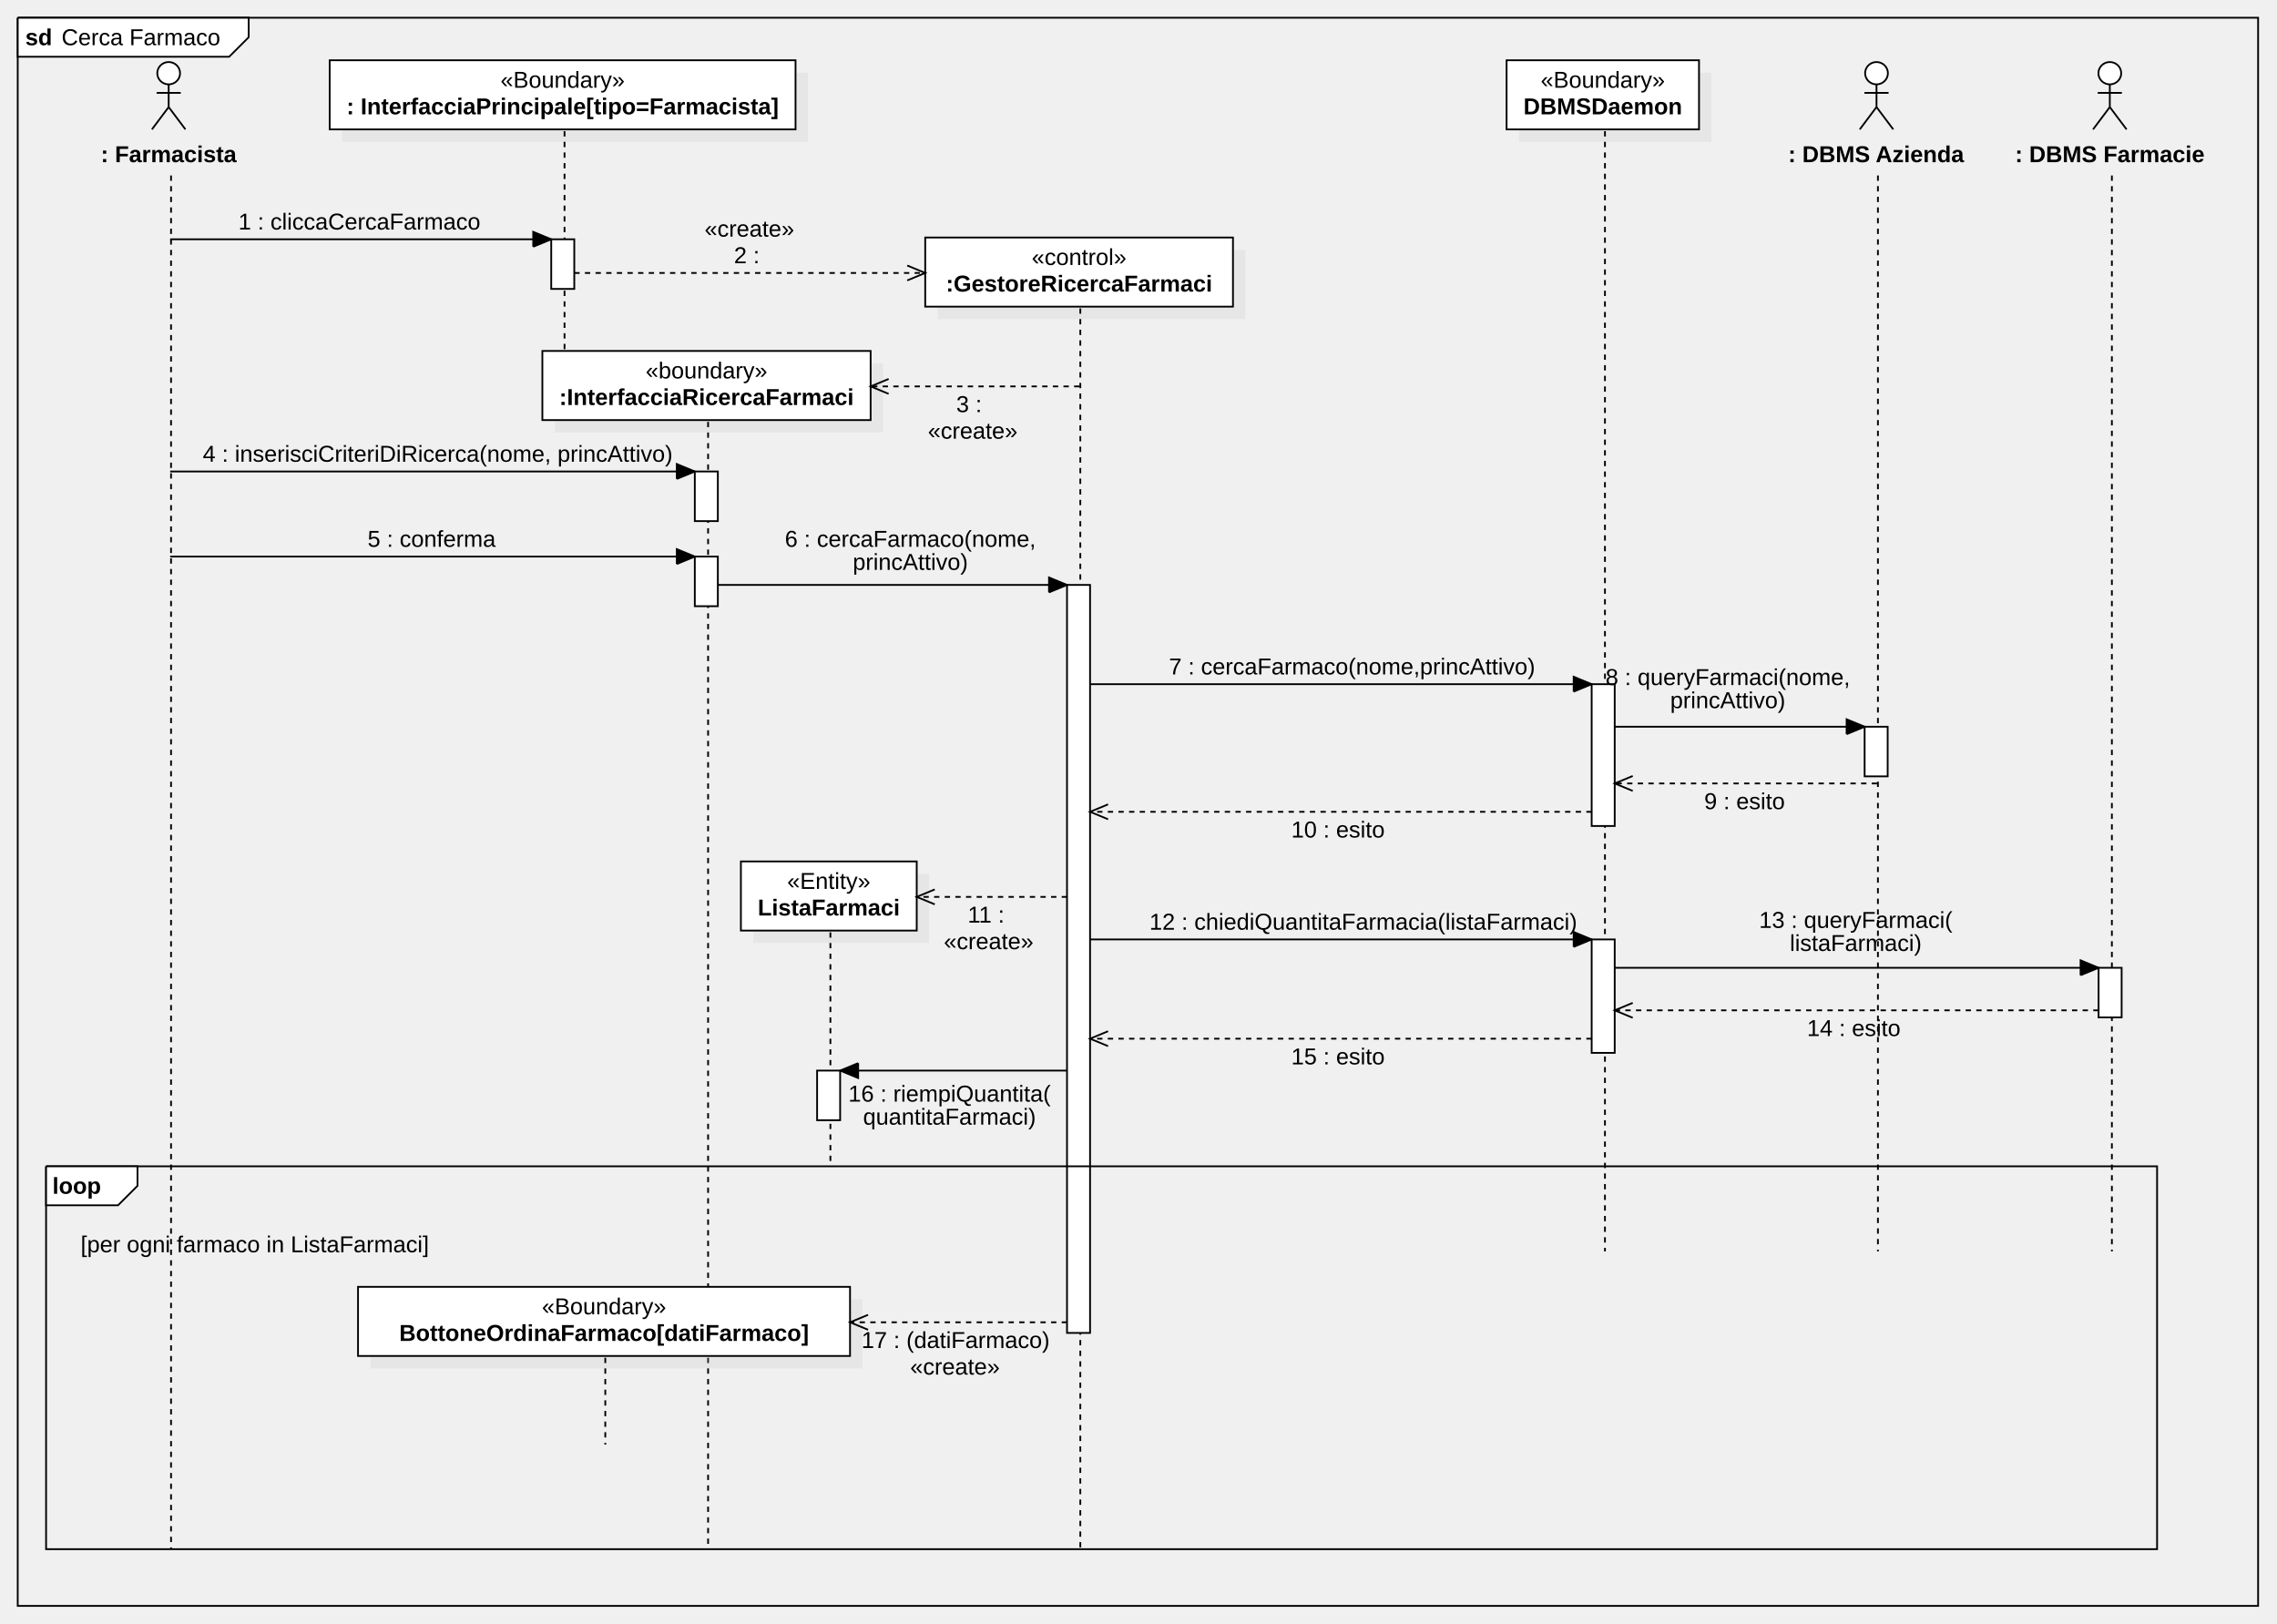
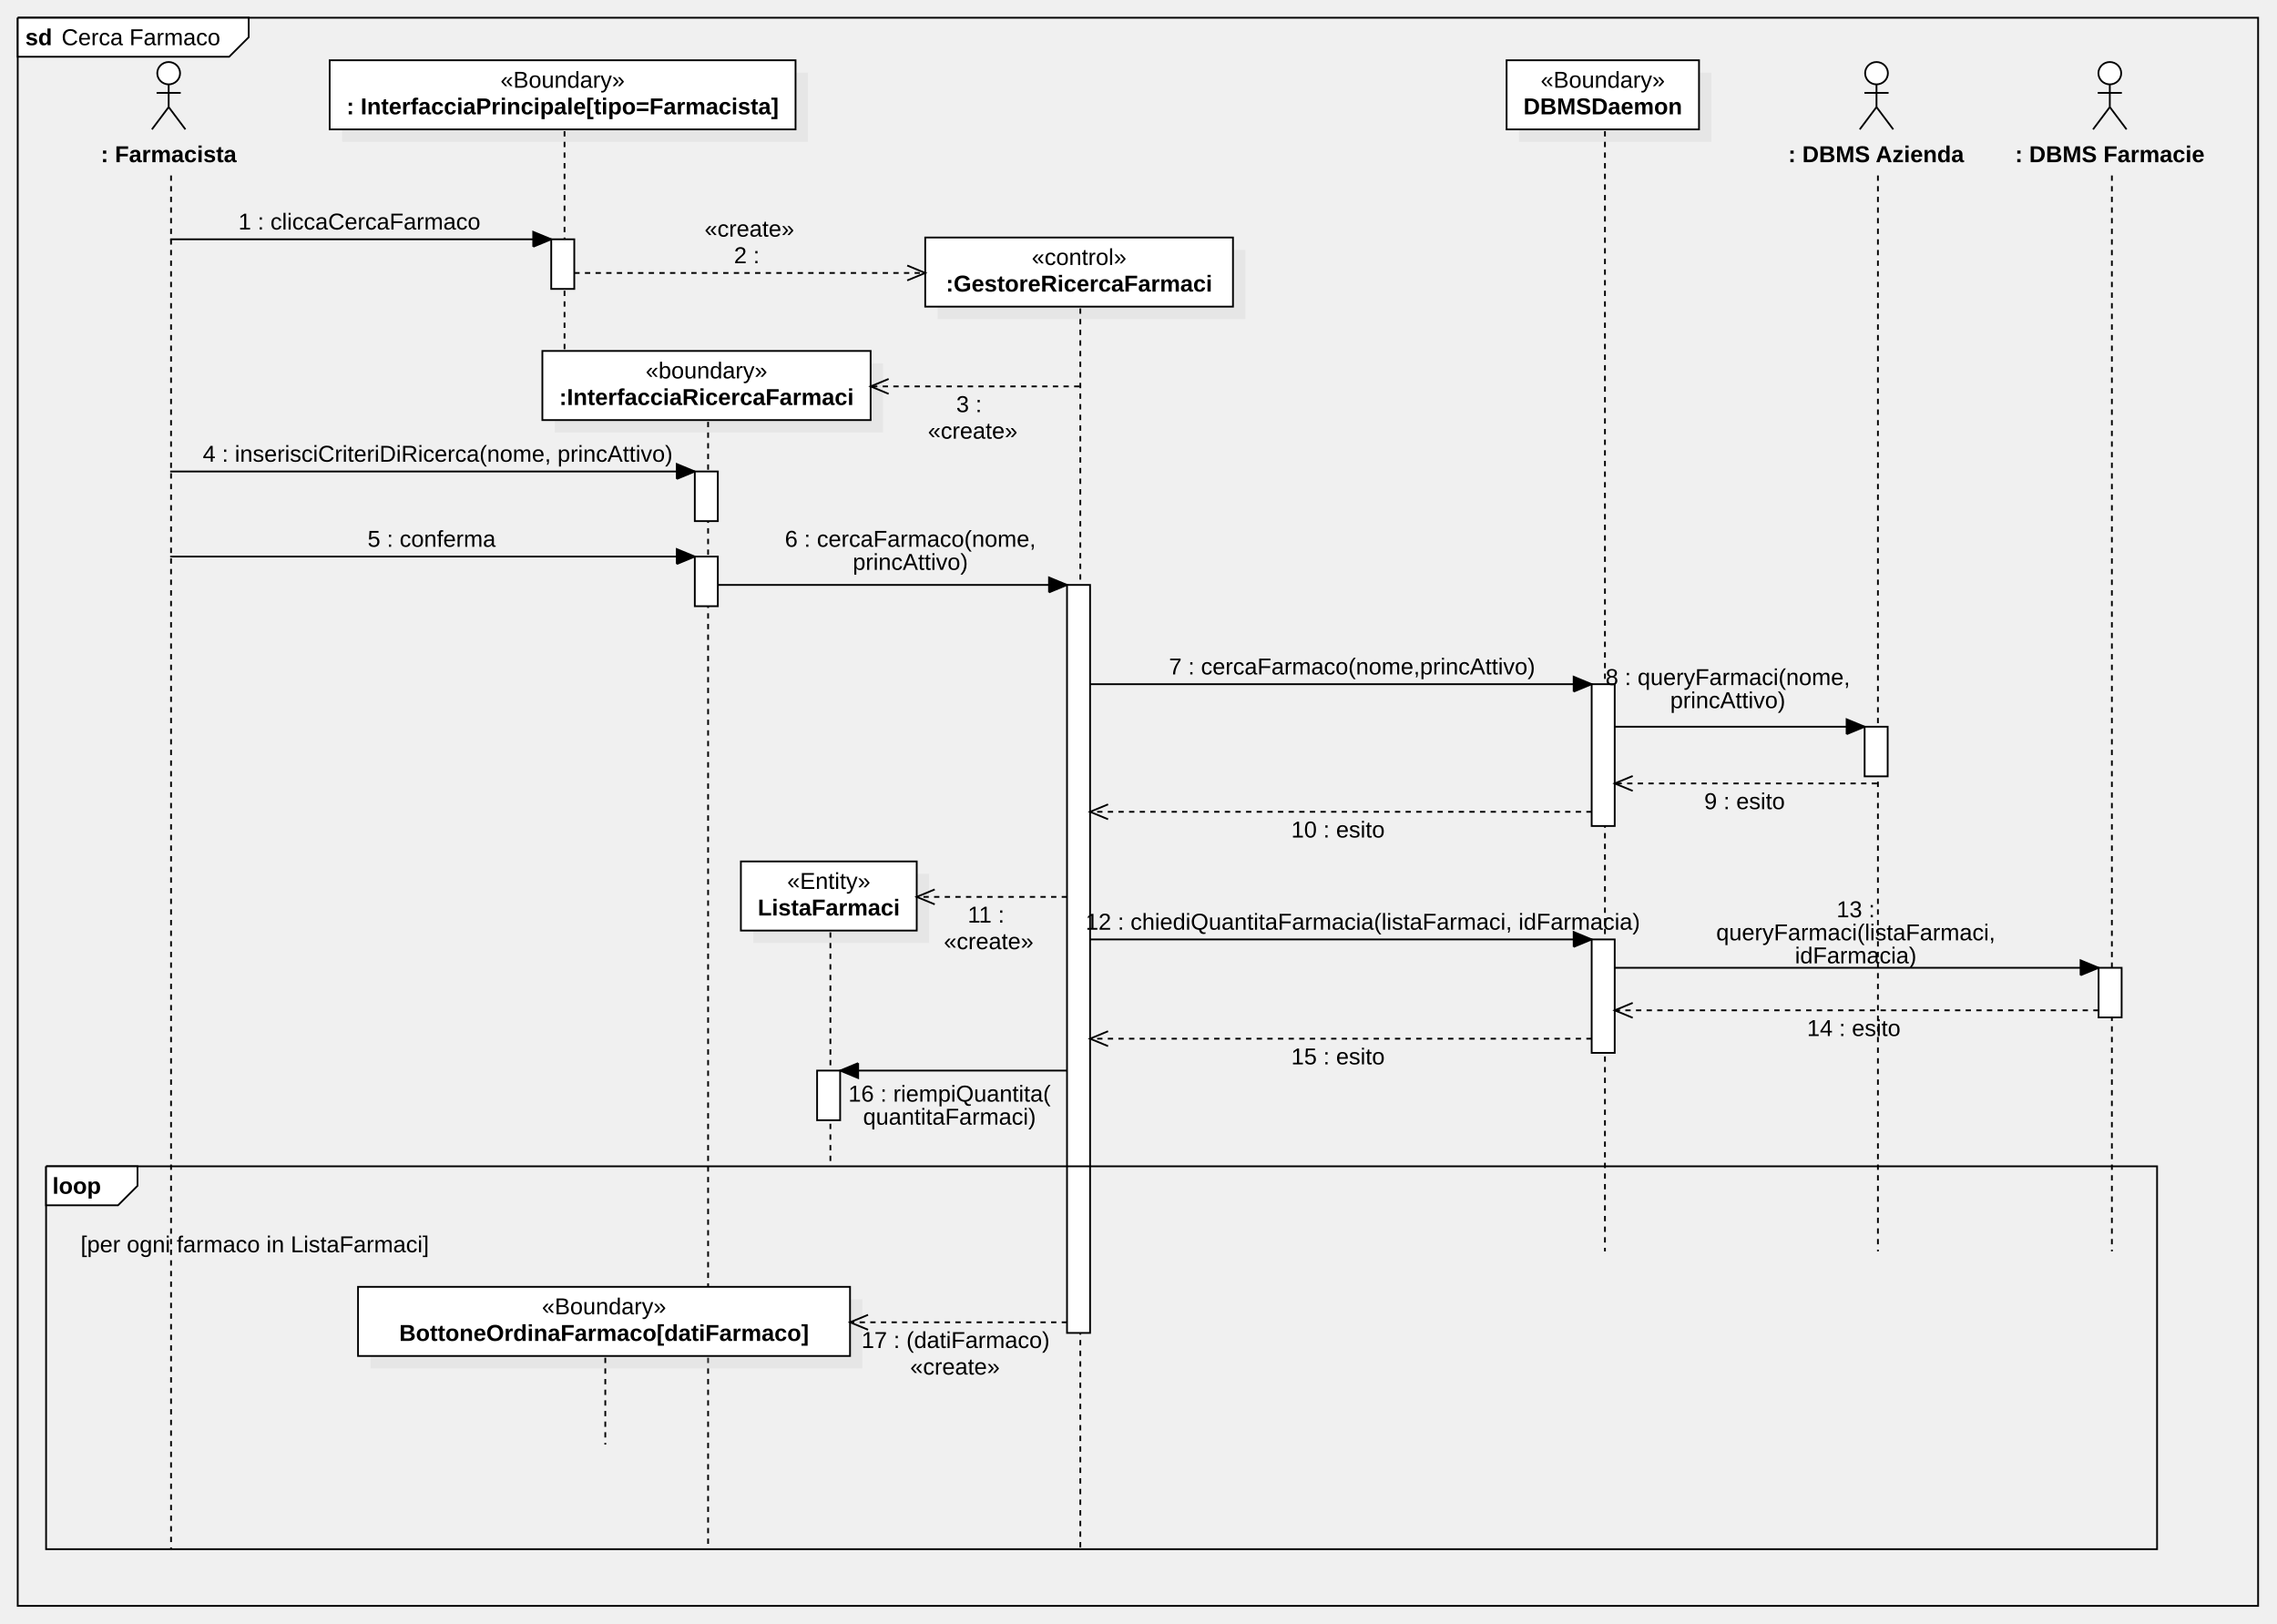
<svg xmlns="http://www.w3.org/2000/svg" height="916" version="1.1" width="1284.656">
  <defs />
  <g>
    <g transform="translate(2,-6) scale(1,1)">
      <path d="M 8 16 L 1272 16 L 1272 912 L 8 912 L 8 16" fill="none" stroke="#000000" stroke-miterlimit="10" />
    </g>
    <g transform="translate(2,-6) scale(1,1)">
      <path d="M 8 16 L 8 38 L 127.308 38 L 138.308 27 L 138.308 16 L 8 16" fill="#ffffff" stroke="none" />
    </g>
    <g transform="translate(2,-6) scale(1,1)">
      <path d="M 8 16 L 8 38 L 127.308 38 L 138.308 27 L 138.308 16 L 8 16 L 8 16" fill="none" stroke="#000000" stroke-miterlimit="10" />
    </g>
    <g transform="translate(2,-6) scale(1,1)">
      <g>
        <path fill="none" stroke="none" />
        <text fill="#000000" font-family="Arial" font-size="13px" font-style="normal" font-weight="normal" stroke="none" text-decoration="none" x="32.73" y="31.5">Cerca Farmaco</text>
      </g>
    </g>
    <g transform="translate(2,-6) scale(1,1)">
      <g>
        <path fill="none" stroke="none" />
        <text fill="#000000" font-family="Arial" font-size="13px" font-style="normal" font-weight="bold" stroke="none" text-decoration="none" x="12.28" y="31.5">sd</text>
      </g>
    </g>
    <g transform="translate(2,-6) scale(1,1)">
      <rect fill="#C0C0C0" height="39" opacity="0.2" stroke="none" width="262.833" x="191" y="47" />
    </g>
    <g transform="translate(2,-6) scale(1,1)">
      <rect fill="#ffffff" height="39" stroke="none" width="262.833" x="184" y="40" />
    </g>
    <g transform="translate(2,-6) scale(1,1)">
      <path d="M 184 40 L 446.833 40 L 446.833 79 L 184 79 L 184 40 Z Z" fill="none" stroke="#000000" stroke-miterlimit="10" />
    </g>
    <g transform="translate(2,-6) scale(1,1)">
      <g>
        <path fill="none" stroke="none" />
        <text fill="#000000" font-family="Arial" font-size="13px" font-style="normal" font-weight="normal" stroke="none" text-decoration="none" x="280.361" y="55.5">«Boundary»</text>
      </g>
    </g>
    <g transform="translate(2,-6) scale(1,1)">
      <g>
        <path fill="none" stroke="none" />
        <text fill="#000000" font-family="Arial" font-size="13px" font-style="normal" font-weight="bold" stroke="none" text-decoration="none" x="193.5" y="70.5">: InterfacciaPrincipale[tipo=Farmacista]</text>
      </g>
    </g>
    <g transform="translate(2,-6) scale(1,1)">
      <path d="M 316.5 80 L 316.5 239" fill="none" stroke="#000000" stroke-dasharray="3" stroke-miterlimit="10" />
    </g>
    <g transform="translate(2,-6) scale(1,1)">
      <path d="M 86.734 47.3 C 86.734 43.821 89.613 41 93.164 41 C 96.714 41 99.593 43.821 99.593 47.3 C 99.593 50.779 96.714 53.6 93.164 53.6 C 89.613 53.6 86.734 50.779 86.734 47.3 Z" fill="#ffffff" stroke="none" />
    </g>
    <g transform="translate(2,-6) scale(1,1)">
      <path d="M 86.734 47.3 C 86.734 43.821 89.613 41 93.164 41 C 96.714 41 99.593 43.821 99.593 47.3 C 99.593 50.779 96.714 53.6 93.164 53.6 C 89.613 53.6 86.734 50.779 86.734 47.3 Z" fill="none" stroke="#000000" stroke-miterlimit="10" />
    </g>
    <g transform="translate(2,-6) scale(1,1)">
      <path d="M 93.164 53.6 L 93.164 66.4" fill="none" stroke="#000000" stroke-miterlimit="10" />
    </g>
    <g transform="translate(2,-6) scale(1,1)">
      <path d="M 86.356 58.4 L 99.971 58.4" fill="none" stroke="#000000" stroke-miterlimit="10" />
    </g>
    <g transform="translate(2,-6) scale(1,1)">
      <path d="M 93.164 66.4 L 83.709 79" fill="none" stroke="#000000" stroke-miterlimit="10" />
    </g>
    <g transform="translate(2,-6) scale(1,1)">
      <path d="M 93.164 66.4 L 102.618 79" fill="none" stroke="#000000" stroke-miterlimit="10" />
    </g>
    <g transform="translate(2,-6) scale(1,1)">
      <g>
        <path fill="none" stroke="none" />
        <text fill="#000000" font-family="Arial" font-size="13px" font-style="normal" font-weight="bold" stroke="none" text-decoration="none" x="54.868" y="97.5">: Farmacista</text>
      </g>
    </g>
    <g transform="translate(2,-6) scale(1,1)">
      <path d="M 94.5 105 L 94.5 880" fill="none" stroke="#000000" stroke-dasharray="3" stroke-miterlimit="10" />
    </g>
    <g transform="translate(2,-6) scale(1,1)">
      <rect fill="#C0C0C0" height="39" opacity="0.2" stroke="none" width="173.629" x="527" y="147" />
    </g>
    <g transform="translate(2,-6) scale(1,1)">
      <rect fill="#ffffff" height="39" stroke="none" width="173.629" x="520" y="140" />
    </g>
    <g transform="translate(2,-6) scale(1,1)">
      <path d="M 520 140 L 693.629 140 L 693.629 179 L 520 179 L 520 140 Z Z" fill="none" stroke="#000000" stroke-miterlimit="10" />
    </g>
    <g transform="translate(2,-6) scale(1,1)">
      <g>
        <path fill="none" stroke="none" />
        <text fill="#000000" font-family="Arial" font-size="13px" font-style="normal" font-weight="normal" stroke="none" text-decoration="none" x="580.075" y="155.5">«control»</text>
      </g>
    </g>
    <g transform="translate(2,-6) scale(1,1)">
      <g>
        <path fill="none" stroke="none" />
        <text fill="#000000" font-family="Arial" font-size="13px" font-style="normal" font-weight="bold" stroke="none" text-decoration="none" x="531.665" y="170.5">:GestoreRicercaFarmaci</text>
      </g>
    </g>
    <g transform="translate(2,-6) scale(1,1)">
      <path d="M 607.5 180 L 607.5 880" fill="none" stroke="#000000" stroke-dasharray="3" stroke-miterlimit="10" />
    </g>
    <g transform="translate(2,-6) scale(1,1)">
      <rect fill="#C0C0C0" height="39" opacity="0.2" stroke="none" width="185.201" x="311" y="211" />
    </g>
    <g transform="translate(2,-6) scale(1,1)">
      <rect fill="#ffffff" height="39" stroke="none" width="185.201" x="304" y="204" />
    </g>
    <g transform="translate(2,-6) scale(1,1)">
      <path d="M 304 204 L 489.201 204 L 489.201 243 L 304 243 L 304 204 Z Z" fill="none" stroke="#000000" stroke-miterlimit="10" />
    </g>
    <g transform="translate(2,-6) scale(1,1)">
      <g>
        <path fill="none" stroke="none" />
        <text fill="#000000" font-family="Arial" font-size="13px" font-style="normal" font-weight="normal" stroke="none" text-decoration="none" x="362.266" y="219.5">«boundary»</text>
      </g>
    </g>
    <g transform="translate(2,-6) scale(1,1)">
      <g>
        <path fill="none" stroke="none" />
        <text fill="#000000" font-family="Arial" font-size="13px" font-style="normal" font-weight="bold" stroke="none" text-decoration="none" x="313.5" y="234.5">:InterfacciaRicercaFarmaci</text>
      </g>
    </g>
    <g transform="translate(2,-6) scale(1,1)">
      <path d="M 397.5 244 L 397.5 880" fill="none" stroke="#000000" stroke-dasharray="3" stroke-miterlimit="10" />
    </g>
    <g transform="translate(2,-6) scale(1,1)">
      <path d="M 1050.275 47.3 C 1050.275 43.821 1053.153 41 1056.704 41 C 1060.254 41 1063.133 43.821 1063.133 47.3 C 1063.133 50.779 1060.254 53.6 1056.704 53.6 C 1053.153 53.6 1050.275 50.779 1050.275 47.3 Z" fill="#ffffff" stroke="none" />
    </g>
    <g transform="translate(2,-6) scale(1,1)">
      <path d="M 1050.275 47.3 C 1050.275 43.821 1053.153 41 1056.704 41 C 1060.254 41 1063.133 43.821 1063.133 47.3 C 1063.133 50.779 1060.254 53.6 1056.704 53.6 C 1053.153 53.6 1050.275 50.779 1050.275 47.3 Z" fill="none" stroke="#000000" stroke-miterlimit="10" />
    </g>
    <g transform="translate(2,-6) scale(1,1)">
      <path d="M 1056.704 53.6 L 1056.704 66.4" fill="none" stroke="#000000" stroke-miterlimit="10" />
    </g>
    <g transform="translate(2,-6) scale(1,1)">
      <path d="M 1049.896 58.4 L 1063.511 58.4" fill="none" stroke="#000000" stroke-miterlimit="10" />
    </g>
    <g transform="translate(2,-6) scale(1,1)">
      <path d="M 1056.704 66.4 L 1047.249 79" fill="none" stroke="#000000" stroke-miterlimit="10" />
    </g>
    <g transform="translate(2,-6) scale(1,1)">
      <path d="M 1056.704 66.4 L 1066.158 79" fill="none" stroke="#000000" stroke-miterlimit="10" />
    </g>
    <g transform="translate(2,-6) scale(1,1)">
      <g>
        <path fill="none" stroke="none" />
        <text fill="#000000" font-family="Arial" font-size="13px" font-style="normal" font-weight="bold" stroke="none" text-decoration="none" x="1006.868" y="97.5">: DBMS Azienda</text>
      </g>
    </g>
    <g transform="translate(2,-6) scale(1,1)">
      <path d="M 1057.5 105 L 1057.5 712" fill="none" stroke="#000000" stroke-dasharray="3" stroke-miterlimit="10" />
    </g>
    <g transform="translate(2,-6) scale(1,1)">
      <path d="M 1181.899 47.3 C 1181.899 43.821 1184.777 41 1188.328 41 C 1191.879 41 1194.757 43.821 1194.757 47.3 C 1194.757 50.779 1191.879 53.6 1188.328 53.6 C 1184.777 53.6 1181.899 50.779 1181.899 47.3 Z" fill="#ffffff" stroke="none" />
    </g>
    <g transform="translate(2,-6) scale(1,1)">
      <path d="M 1181.899 47.3 C 1181.899 43.821 1184.777 41 1188.328 41 C 1191.879 41 1194.757 43.821 1194.757 47.3 C 1194.757 50.779 1191.879 53.6 1188.328 53.6 C 1184.777 53.6 1181.899 50.779 1181.899 47.3 Z" fill="none" stroke="#000000" stroke-miterlimit="10" />
    </g>
    <g transform="translate(2,-6) scale(1,1)">
      <path d="M 1188.328 53.6 L 1188.328 66.4" fill="none" stroke="#000000" stroke-miterlimit="10" />
    </g>
    <g transform="translate(2,-6) scale(1,1)">
      <path d="M 1181.521 58.4 L 1195.135 58.4" fill="none" stroke="#000000" stroke-miterlimit="10" />
    </g>
    <g transform="translate(2,-6) scale(1,1)">
      <path d="M 1188.328 66.4 L 1178.874 79" fill="none" stroke="#000000" stroke-miterlimit="10" />
    </g>
    <g transform="translate(2,-6) scale(1,1)">
      <path d="M 1188.328 66.4 L 1197.783 79" fill="none" stroke="#000000" stroke-miterlimit="10" />
    </g>
    <g transform="translate(2,-6) scale(1,1)">
      <g>
        <path fill="none" stroke="none" />
        <text fill="#000000" font-family="Arial" font-size="13px" font-style="normal" font-weight="bold" stroke="none" text-decoration="none" x="1134.868" y="97.5">: DBMS Farmacie</text>
      </g>
    </g>
    <g transform="translate(2,-6) scale(1,1)">
      <path d="M 1189.5 105 L 1189.5 712" fill="none" stroke="#000000" stroke-dasharray="3" stroke-miterlimit="10" />
    </g>
    <g transform="translate(2,-6) scale(1,1)">
      <rect fill="#C0C0C0" height="39" opacity="0.2" stroke="none" width="108.565" x="855" y="47" />
    </g>
    <g transform="translate(2,-6) scale(1,1)">
      <rect fill="#ffffff" height="39" stroke="none" width="108.565" x="848" y="40" />
    </g>
    <g transform="translate(2,-6) scale(1,1)">
      <path d="M 848 40 L 956.565 40 L 956.565 79 L 848 79 L 848 40 Z Z" fill="none" stroke="#000000" stroke-miterlimit="10" />
    </g>
    <g transform="translate(2,-6) scale(1,1)">
      <g>
        <path fill="none" stroke="none" />
        <text fill="#000000" font-family="Arial" font-size="13px" font-style="normal" font-weight="normal" stroke="none" text-decoration="none" x="867.228" y="55.5">«Boundary»</text>
      </g>
    </g>
    <g transform="translate(2,-6) scale(1,1)">
      <g>
        <path fill="none" stroke="none" />
        <text fill="#000000" font-family="Arial" font-size="13px" font-style="normal" font-weight="bold" stroke="none" text-decoration="none" x="857.5" y="70.5">DBMSDaemon</text>
      </g>
    </g>
    <g transform="translate(2,-6) scale(1,1)">
      <path d="M 903.5 80 L 903.5 712" fill="none" stroke="#000000" stroke-dasharray="3" stroke-miterlimit="10" />
    </g>
    <g transform="translate(2,-6) scale(1,1)">
      <rect fill="#C0C0C0" height="39" opacity="0.2" stroke="none" width="99.203" x="423" y="499" />
    </g>
    <g transform="translate(2,-6) scale(1,1)">
      <rect fill="#ffffff" height="39" stroke="none" width="99.203" x="416" y="492" />
    </g>
    <g transform="translate(2,-6) scale(1,1)">
      <path d="M 416 492 L 515.203 492 L 515.203 531 L 416 531 L 416 492 Z Z" fill="none" stroke="#000000" stroke-miterlimit="10" />
    </g>
    <g transform="translate(2,-6) scale(1,1)">
      <g>
        <path fill="none" stroke="none" />
        <text fill="#000000" font-family="Arial" font-size="13px" font-style="normal" font-weight="normal" stroke="none" text-decoration="none" x="442.115" y="507.5">«Entity»</text>
      </g>
    </g>
    <g transform="translate(2,-6) scale(1,1)">
      <g>
        <path fill="none" stroke="none" />
        <text fill="#000000" font-family="Arial" font-size="13px" font-style="normal" font-weight="bold" stroke="none" text-decoration="none" x="425.5" y="522.5">ListaFarmaci</text>
      </g>
    </g>
    <g transform="translate(2,-6) scale(1,1)">
      <path d="M 466.5 532 L 466.5 664" fill="none" stroke="#000000" stroke-dasharray="3" stroke-miterlimit="10" />
    </g>
    <g transform="translate(2,-6) scale(1,1)">
      <rect fill="#C0C0C0" height="39" opacity="0.2" stroke="none" width="277.578" x="207" y="739" />
    </g>
    <g transform="translate(2,-6) scale(1,1)">
      <rect fill="#ffffff" height="39" stroke="none" width="277.578" x="200" y="732" />
    </g>
    <g transform="translate(2,-6) scale(1,1)">
      <path d="M 200 732 L 477.578 732 L 477.578 771 L 200 771 L 200 732 Z Z" fill="none" stroke="#000000" stroke-miterlimit="10" />
    </g>
    <g transform="translate(2,-6) scale(1,1)">
      <g>
        <path fill="none" stroke="none" />
        <text fill="#000000" font-family="Arial" font-size="13px" font-style="normal" font-weight="normal" stroke="none" text-decoration="none" x="303.734" y="747.5">«Boundary»</text>
      </g>
    </g>
    <g transform="translate(2,-6) scale(1,1)">
      <g>
        <path fill="none" stroke="none" />
        <text fill="#000000" font-family="Arial" font-size="13px" font-style="normal" font-weight="bold" stroke="none" text-decoration="none" x="223.217" y="762.5">BottoneOrdinaFarmaco[datiFarmaco]</text>
      </g>
    </g>
    <g transform="translate(2,-6) scale(1,1)">
      <path d="M 339.5 772 L 339.5 821" fill="none" stroke="#000000" stroke-dasharray="3" stroke-miterlimit="10" />
    </g>
    <g transform="translate(2,-6) scale(1,1)">
      <path d="M 94 141 L 309 141" fill="none" stroke="#000000" stroke-miterlimit="10" />
    </g>
    <g transform="translate(2,-6) scale(1,1)">
      <path d="M 298.837 145.21 L 309 141 L 298.837 136.79" fill="#000000" stroke="none" />
    </g>
    <g transform="translate(2,-6) scale(1,1)">
      <path d="M 298.837 145.21 L 309 141 L 298.837 136.79 L 298.837 145.21" fill="none" stroke="#000000" stroke-miterlimit="10" />
    </g>
    <g transform="translate(2,-6) scale(1,1)">
      <g>
        <path fill="none" stroke="none" />
        <text fill="#000000" font-family="Arial" font-size="13px" font-style="normal" font-weight="normal" stroke="none" text-decoration="none" x="132.5" y="135.5">1 : cliccaCercaFarmaco</text>
      </g>
    </g>
    <g transform="translate(2,-6) scale(1,1)">
      <rect fill="#ffffff" height="28" stroke="none" width="13" x="309" y="141" />
    </g>
    <g transform="translate(2,-6) scale(1,1)">
      <path d="M 309 141 L 322 141 L 322 169 L 309 169 L 309 141 Z Z" fill="none" stroke="#000000" stroke-miterlimit="10" />
    </g>
    <g transform="translate(2,-6) scale(1,1)">
      <path d="M 322 160 L 520 160" fill="none" stroke="#000000" stroke-dasharray="3" stroke-miterlimit="10" />
    </g>
    <g transform="translate(2,-6) scale(1,1)">
      <path d="M 509.837 164.21 L 520 160 L 509.837 155.79" fill="none" stroke="#000000" stroke-miterlimit="10" />
    </g>
    <g transform="translate(2,-6) scale(1,1)">
      <g>
        <path fill="none" stroke="none" />
        <text fill="#000000" font-family="Arial" font-size="13px" font-style="normal" font-weight="normal" stroke="none" text-decoration="none" x="412.115" y="154.5">2 : </text>
      </g>
    </g>
    <g transform="translate(2,-6) scale(1,1)">
      <g>
        <path fill="none" stroke="none" />
        <text fill="#000000" font-family="Arial" font-size="13px" font-style="normal" font-weight="normal" stroke="none" text-decoration="none" x="395.5" y="139.5">«create»</text>
      </g>
    </g>
    <g transform="translate(2,-6) scale(1,1)">
      <path d="M 607 224 L 489.201 224" fill="none" stroke="#000000" stroke-dasharray="3" stroke-miterlimit="10" />
    </g>
    <g transform="translate(2,-6) scale(1,1)">
      <path d="M 499.363 219.79 L 489.201 224 L 499.363 228.21" fill="none" stroke="#000000" stroke-miterlimit="10" />
    </g>
    <g transform="translate(2,-6) scale(1,1)">
      <g>
        <path fill="none" stroke="none" />
        <text fill="#000000" font-family="Arial" font-size="13px" font-style="normal" font-weight="normal" stroke="none" text-decoration="none" x="537.5" y="238.5">3 : </text>
      </g>
    </g>
    <g transform="translate(2,-6) scale(1,1)">
      <g>
        <path fill="none" stroke="none" />
        <text fill="#000000" font-family="Arial" font-size="13px" font-style="normal" font-weight="normal" stroke="none" text-decoration="none" x="521.5" y="253.5">«create»</text>
      </g>
    </g>
    <g transform="translate(2,-6) scale(1,1)">
      <path d="M 94 272 L 390 272" fill="none" stroke="#000000" stroke-miterlimit="10" />
    </g>
    <g transform="translate(2,-6) scale(1,1)">
      <path d="M 379.837 276.21 L 390 272 L 379.837 267.79" fill="#000000" stroke="none" />
    </g>
    <g transform="translate(2,-6) scale(1,1)">
      <path d="M 379.837 276.21 L 390 272 L 379.837 267.79 L 379.837 276.21" fill="none" stroke="#000000" stroke-miterlimit="10" />
    </g>
    <g transform="translate(2,-6) scale(1,1)">
      <g>
        <path fill="none" stroke="none" />
        <text fill="#000000" font-family="Arial" font-size="13px" font-style="normal" font-weight="normal" stroke="none" text-decoration="none" x="112.395" y="266.5">4 : inserisciCriteriDiRicerca(nome, princAttivo)</text>
      </g>
    </g>
    <g transform="translate(2,-6) scale(1,1)">
      <rect fill="#ffffff" height="28" stroke="none" width="13" x="390" y="272" />
    </g>
    <g transform="translate(2,-6) scale(1,1)">
      <path d="M 390 272 L 403 272 L 403 300 L 390 300 L 390 272 Z Z" fill="none" stroke="#000000" stroke-miterlimit="10" />
    </g>
    <g transform="translate(2,-6) scale(1,1)">
      <path d="M 94 320 L 390 320" fill="none" stroke="#000000" stroke-miterlimit="10" />
    </g>
    <g transform="translate(2,-6) scale(1,1)">
      <path d="M 379.837 324.21 L 390 320 L 379.837 315.79" fill="#000000" stroke="none" />
    </g>
    <g transform="translate(2,-6) scale(1,1)">
      <path d="M 379.837 324.21 L 390 320 L 379.837 315.79 L 379.837 324.21" fill="none" stroke="#000000" stroke-miterlimit="10" />
    </g>
    <g transform="translate(2,-6) scale(1,1)">
      <g>
        <path fill="none" stroke="none" />
        <text fill="#000000" font-family="Arial" font-size="13px" font-style="normal" font-weight="normal" stroke="none" text-decoration="none" x="205.395" y="314.5">5 : conferma</text>
      </g>
    </g>
    <g transform="translate(2,-6) scale(1,1)">
      <rect fill="#ffffff" height="28" stroke="none" width="13" x="390" y="320" />
    </g>
    <g transform="translate(2,-6) scale(1,1)">
      <path d="M 390 320 L 403 320 L 403 348 L 390 348 L 390 320 Z Z" fill="none" stroke="#000000" stroke-miterlimit="10" />
    </g>
    <g transform="translate(2,-6) scale(1,1)">
      <path d="M 403 336 L 600 336" fill="none" stroke="#000000" stroke-miterlimit="10" />
    </g>
    <g transform="translate(2,-6) scale(1,1)">
      <path d="M 589.837 340.21 L 600 336 L 589.837 331.79" fill="#000000" stroke="none" />
    </g>
    <g transform="translate(2,-6) scale(1,1)">
      <path d="M 589.837 340.21 L 600 336 L 589.837 331.79 L 589.837 340.21" fill="none" stroke="#000000" stroke-miterlimit="10" />
    </g>
    <g transform="translate(2,-6) scale(1,1)">
      <g>
        <path fill="none" stroke="none" />
        <text fill="#000000" font-family="Arial" font-size="13px" font-style="normal" font-weight="normal" stroke="none" text-decoration="none" x="440.815" y="314.5">6 : cercaFarmaco(nome,</text>
        <text fill="#000000" font-family="Arial" font-size="13px" font-style="normal" font-weight="normal" stroke="none" text-decoration="none" x="479.108" y="327.5">princAttivo)</text>
      </g>
    </g>
    <g transform="translate(2,-6) scale(1,1)">
      <rect fill="#ffffff" height="422" stroke="none" width="13" x="600" y="336" />
    </g>
    <g transform="translate(2,-6) scale(1,1)">
      <path d="M 600 336 L 613 336 L 613 758 L 600 758 L 600 336 Z Z" fill="none" stroke="#000000" stroke-miterlimit="10" />
    </g>
    <g transform="translate(2,-6) scale(1,1)">
      <path d="M 613 392 L 896 392" fill="none" stroke="#000000" stroke-miterlimit="10" />
    </g>
    <g transform="translate(2,-6) scale(1,1)">
      <path d="M 885.837 396.21 L 896 392 L 885.837 387.79" fill="#000000" stroke="none" />
    </g>
    <g transform="translate(2,-6) scale(1,1)">
      <path d="M 885.837 396.21 L 896 392 L 885.837 387.79 L 885.837 396.21" fill="none" stroke="#000000" stroke-miterlimit="10" />
    </g>
    <g transform="translate(2,-6) scale(1,1)">
      <g>
        <path fill="none" stroke="none" />
        <text fill="#000000" font-family="Arial" font-size="13px" font-style="normal" font-weight="normal" stroke="none" text-decoration="none" x="657.5" y="386.5">7 : cercaFarmaco(nome,princAttivo)</text>
      </g>
    </g>
    <g transform="translate(2,-6) scale(1,1)">
      <rect fill="#ffffff" height="80" stroke="none" width="13" x="896" y="392" />
    </g>
    <g transform="translate(2,-6) scale(1,1)">
      <path d="M 896 392 L 909 392 L 909 472 L 896 472 L 896 392 Z Z" fill="none" stroke="#000000" stroke-miterlimit="10" />
    </g>
    <g transform="translate(2,-6) scale(1,1)">
      <path d="M 909 416 L 1050 416" fill="none" stroke="#000000" stroke-miterlimit="10" />
    </g>
    <g transform="translate(2,-6) scale(1,1)">
      <path d="M 1039.837 420.21 L 1050 416 L 1039.837 411.79" fill="#000000" stroke="none" />
    </g>
    <g transform="translate(2,-6) scale(1,1)">
      <path d="M 1039.837 420.21 L 1050 416 L 1039.837 411.79 L 1039.837 420.21" fill="none" stroke="#000000" stroke-miterlimit="10" />
    </g>
    <g transform="translate(2,-6) scale(1,1)">
      <g>
        <path fill="none" stroke="none" />
        <text fill="#000000" font-family="Arial" font-size="13px" font-style="normal" font-weight="normal" stroke="none" text-decoration="none" x="903.815" y="392.5">8 : queryFarmaci(nome,</text>
        <text fill="#000000" font-family="Arial" font-size="13px" font-style="normal" font-weight="normal" stroke="none" text-decoration="none" x="940.302" y="405.5">princAttivo)</text>
      </g>
    </g>
    <g transform="translate(2,-6) scale(1,1)">
      <rect fill="#ffffff" height="28" stroke="none" width="13" x="1050" y="416" />
    </g>
    <g transform="translate(2,-6) scale(1,1)">
      <path d="M 1050 416 L 1063 416 L 1063 444 L 1050 444 L 1050 416 Z Z" fill="none" stroke="#000000" stroke-miterlimit="10" />
    </g>
    <g transform="translate(2,-6) scale(1,1)">
      <path d="M 1057 448 L 909 448" fill="none" stroke="#000000" stroke-dasharray="3" stroke-miterlimit="10" />
    </g>
    <g transform="translate(2,-6) scale(1,1)">
      <path d="M 919.163 443.79 L 909 448 L 919.163 452.21" fill="none" stroke="#000000" stroke-miterlimit="10" />
    </g>
    <g transform="translate(2,-6) scale(1,1)">
      <g>
        <path fill="none" stroke="none" />
        <text fill="#000000" font-family="Arial" font-size="13px" font-style="normal" font-weight="normal" stroke="none" text-decoration="none" x="959.5" y="462.5">9 : esito</text>
      </g>
    </g>
    <g transform="translate(2,-6) scale(1,1)">
      <path d="M 896 464 L 613 464" fill="none" stroke="#000000" stroke-dasharray="3" stroke-miterlimit="10" />
    </g>
    <g transform="translate(2,-6) scale(1,1)">
      <path d="M 623.163 459.79 L 613 464 L 623.163 468.21" fill="none" stroke="#000000" stroke-miterlimit="10" />
    </g>
    <g transform="translate(2,-6) scale(1,1)">
      <g>
        <path fill="none" stroke="none" />
        <text fill="#000000" font-family="Arial" font-size="13px" font-style="normal" font-weight="normal" stroke="none" text-decoration="none" x="726.5" y="478.5">10 : esito</text>
      </g>
    </g>
    <g transform="translate(2,-6) scale(1,1)">
      <path d="M 600 512 L 515.203 512" fill="none" stroke="#000000" stroke-dasharray="3" stroke-miterlimit="10" />
    </g>
    <g transform="translate(2,-6) scale(1,1)">
      <path d="M 525.365 507.79 L 515.203 512 L 525.365 516.21" fill="none" stroke="#000000" stroke-miterlimit="10" />
    </g>
    <g transform="translate(2,-6) scale(1,1)">
      <g>
        <path fill="none" stroke="none" />
        <text fill="#000000" font-family="Arial" font-size="13px" font-style="normal" font-weight="normal" stroke="none" text-decoration="none" x="543.982" y="526.5">11 : </text>
      </g>
    </g>
    <g transform="translate(2,-6) scale(1,1)">
      <g>
        <path fill="none" stroke="none" />
        <text fill="#000000" font-family="Arial" font-size="13px" font-style="normal" font-weight="normal" stroke="none" text-decoration="none" x="530.5" y="541.5">«create»</text>
      </g>
    </g>
    <g transform="translate(2,-6) scale(1,1)">
      <path d="M 613 536 L 896 536" fill="none" stroke="#000000" stroke-miterlimit="10" />
    </g>
    <g transform="translate(2,-6) scale(1,1)">
      <path d="M 885.837 540.21 L 896 536 L 885.837 531.79" fill="#000000" stroke="none" />
    </g>
    <g transform="translate(2,-6) scale(1,1)">
      <path d="M 885.837 540.21 L 896 536 L 885.837 531.79 L 885.837 540.21" fill="none" stroke="#000000" stroke-miterlimit="10" />
    </g>
    <g transform="translate(2,-6) scale(1,1)">
      <g>
        <path fill="none" stroke="none" />
-         <text fill="#000000" font-family="Arial" font-size="13px" font-style="normal" font-weight="normal" stroke="none" text-decoration="none" x="646.5" y="530.5">12 : chiediQuantitaFarmacia(listaFarmaci)</text>
+         <text fill="#000000" font-family="Arial" font-size="13px" font-style="normal" font-weight="normal" stroke="none" text-decoration="none" x="610.5" y="530.5">12 : chiediQuantitaFarmacia(listaFarmaci, idFarmacia)</text>
      </g>
    </g>
    <g transform="translate(2,-6) scale(1,1)">
      <rect fill="#ffffff" height="64" stroke="none" width="13" x="896" y="536" />
    </g>
    <g transform="translate(2,-6) scale(1,1)">
      <path d="M 896 536 L 909 536 L 909 600 L 896 600 L 896 536 Z Z" fill="none" stroke="#000000" stroke-miterlimit="10" />
    </g>
    <g transform="translate(2,-6) scale(1,1)">
      <path d="M 909 552 L 1182 552" fill="none" stroke="#000000" stroke-miterlimit="10" />
    </g>
    <g transform="translate(2,-6) scale(1,1)">
      <path d="M 1171.837 556.21 L 1182 552 L 1171.837 547.79" fill="#000000" stroke="none" />
    </g>
    <g transform="translate(2,-6) scale(1,1)">
      <path d="M 1171.837 556.21 L 1182 552 L 1171.837 547.79 L 1171.837 556.21" fill="none" stroke="#000000" stroke-miterlimit="10" />
    </g>
    <g transform="translate(2,-6) scale(1,1)">
      <g>
        <path fill="none" stroke="none" />
-         <text fill="#000000" font-family="Arial" font-size="13px" font-style="normal" font-weight="normal" stroke="none" text-decoration="none" x="990.455" y="529.5">13 : queryFarmaci(</text>
-         <text fill="#000000" font-family="Arial" font-size="13px" font-style="normal" font-weight="normal" stroke="none" text-decoration="none" x="1007.803" y="542.5">listaFarmaci)</text>
+         <text fill="#000000" font-family="Arial" font-size="13px" font-style="normal" font-weight="normal" stroke="none" text-decoration="none" x="1034.158" y="523.5">13 :</text>
+         <text fill="#000000" font-family="Arial" font-size="13px" font-style="normal" font-weight="normal" stroke="none" text-decoration="none" x="966.264" y="536.5">queryFarmaci(listaFarmaci,</text>
+         <text fill="#000000" font-family="Arial" font-size="13px" font-style="normal" font-weight="normal" stroke="none" text-decoration="none" x="1010.688" y="549.5">idFarmacia)</text>
      </g>
    </g>
    <g transform="translate(2,-6) scale(1,1)">
      <rect fill="#ffffff" height="28" stroke="none" width="13" x="1182" y="552" />
    </g>
    <g transform="translate(2,-6) scale(1,1)">
      <path d="M 1182 552 L 1195 552 L 1195 580 L 1182 580 L 1182 552 Z Z" fill="none" stroke="#000000" stroke-miterlimit="10" />
    </g>
    <g transform="translate(2,-6) scale(1,1)">
      <path d="M 1182 576 L 909 576" fill="none" stroke="#000000" stroke-dasharray="3" stroke-miterlimit="10" />
    </g>
    <g transform="translate(2,-6) scale(1,1)">
      <path d="M 919.163 571.79 L 909 576 L 919.163 580.21" fill="none" stroke="#000000" stroke-miterlimit="10" />
    </g>
    <g transform="translate(2,-6) scale(1,1)">
      <g>
        <path fill="none" stroke="none" />
        <text fill="#000000" font-family="Arial" font-size="13px" font-style="normal" font-weight="normal" stroke="none" text-decoration="none" x="1017.5" y="590.5">14 : esito</text>
      </g>
    </g>
    <g transform="translate(2,-6) scale(1,1)">
      <path d="M 896 592 L 613 592" fill="none" stroke="#000000" stroke-dasharray="3" stroke-miterlimit="10" />
    </g>
    <g transform="translate(2,-6) scale(1,1)">
      <path d="M 623.163 587.79 L 613 592 L 623.163 596.21" fill="none" stroke="#000000" stroke-miterlimit="10" />
    </g>
    <g transform="translate(2,-6) scale(1,1)">
      <g>
        <path fill="none" stroke="none" />
        <text fill="#000000" font-family="Arial" font-size="13px" font-style="normal" font-weight="normal" stroke="none" text-decoration="none" x="726.5" y="606.5">15 : esito</text>
      </g>
    </g>
    <g transform="translate(2,-6) scale(1,1)">
      <path d="M 600 610 L 472 610" fill="none" stroke="#000000" stroke-miterlimit="10" />
    </g>
    <g transform="translate(2,-6) scale(1,1)">
      <path d="M 482.163 605.79 L 472 610 L 482.163 614.21" fill="#000000" stroke="none" />
    </g>
    <g transform="translate(2,-6) scale(1,1)">
      <path d="M 482.163 605.79 L 472 610 L 482.163 614.21 L 482.163 605.79" fill="none" stroke="#000000" stroke-miterlimit="10" />
    </g>
    <g transform="translate(2,-6) scale(1,1)">
      <g>
        <path fill="none" stroke="none" />
        <text fill="#000000" font-family="Arial" font-size="13px" font-style="normal" font-weight="normal" stroke="none" text-decoration="none" x="476.621" y="627.5">16 : riempiQuantita(</text>
        <text fill="#000000" font-family="Arial" font-size="13px" font-style="normal" font-weight="normal" stroke="none" text-decoration="none" x="484.934" y="640.5">quantitaFarmaci)</text>
      </g>
    </g>
    <g transform="translate(2,-6) scale(1,1)">
      <rect fill="#ffffff" height="28" stroke="none" width="13" x="459" y="610" />
    </g>
    <g transform="translate(2,-6) scale(1,1)">
      <path d="M 459 610 L 472 610 L 472 638 L 459 638 L 459 610 Z Z" fill="none" stroke="#000000" stroke-miterlimit="10" />
    </g>
    <g transform="translate(2,-6) scale(1,1)">
      <path d="M 600 752 L 477.578 752" fill="none" stroke="#000000" stroke-dasharray="3" stroke-miterlimit="10" />
    </g>
    <g transform="translate(2,-6) scale(1,1)">
      <path d="M 487.741 747.79 L 477.578 752 L 487.741 756.21" fill="none" stroke="#000000" stroke-miterlimit="10" />
    </g>
    <g transform="translate(2,-6) scale(1,1)">
      <g>
        <path fill="none" stroke="none" />
        <text fill="#000000" font-family="Arial" font-size="13px" font-style="normal" font-weight="normal" stroke="none" text-decoration="none" x="484.037" y="766.5">17 : (datiFarmaco)</text>
      </g>
    </g>
    <g transform="translate(2,-6) scale(1,1)">
      <g>
        <path fill="none" stroke="none" />
        <text fill="#000000" font-family="Arial" font-size="13px" font-style="normal" font-weight="normal" stroke="none" text-decoration="none" x="511.5" y="781.5">«create»</text>
      </g>
    </g>
    <g transform="translate(2,-6) scale(1,1)">
      <path d="M 24 664 L 1215 664 L 1215 880 L 24 880 L 24 664" fill="none" stroke="#000000" stroke-miterlimit="10" />
    </g>
    <g transform="translate(2,-6) scale(1,1)">
      <path d="M 24 664 L 24 686 L 64.578 686 L 75.578 675 L 75.578 664 L 24 664" fill="#ffffff" stroke="none" />
    </g>
    <g transform="translate(2,-6) scale(1,1)">
      <path d="M 24 664 L 24 686 L 64.578 686 L 75.578 675 L 75.578 664 L 24 664 L 24 664" fill="none" stroke="#000000" stroke-miterlimit="10" />
    </g>
    <g transform="translate(2,-6) scale(1,1)">
      <g>
        <path fill="none" stroke="none" />
        <text fill="#000000" font-family="Arial" font-size="13px" font-style="normal" font-weight="bold" stroke="none" text-decoration="none" x="27.572" y="679.5">loop</text>
      </g>
    </g>
    <g transform="translate(2,-6) scale(1,1)">
      <g>
        <path fill="none" stroke="none" />
        <text fill="#000000" font-family="Arial" font-size="13px" font-style="normal" font-weight="normal" stroke="none" text-decoration="none" x="43.5" y="712.5">[per ogni farmaco in ListaFarmaci]</text>
      </g>
    </g>
  </g>
</svg>
